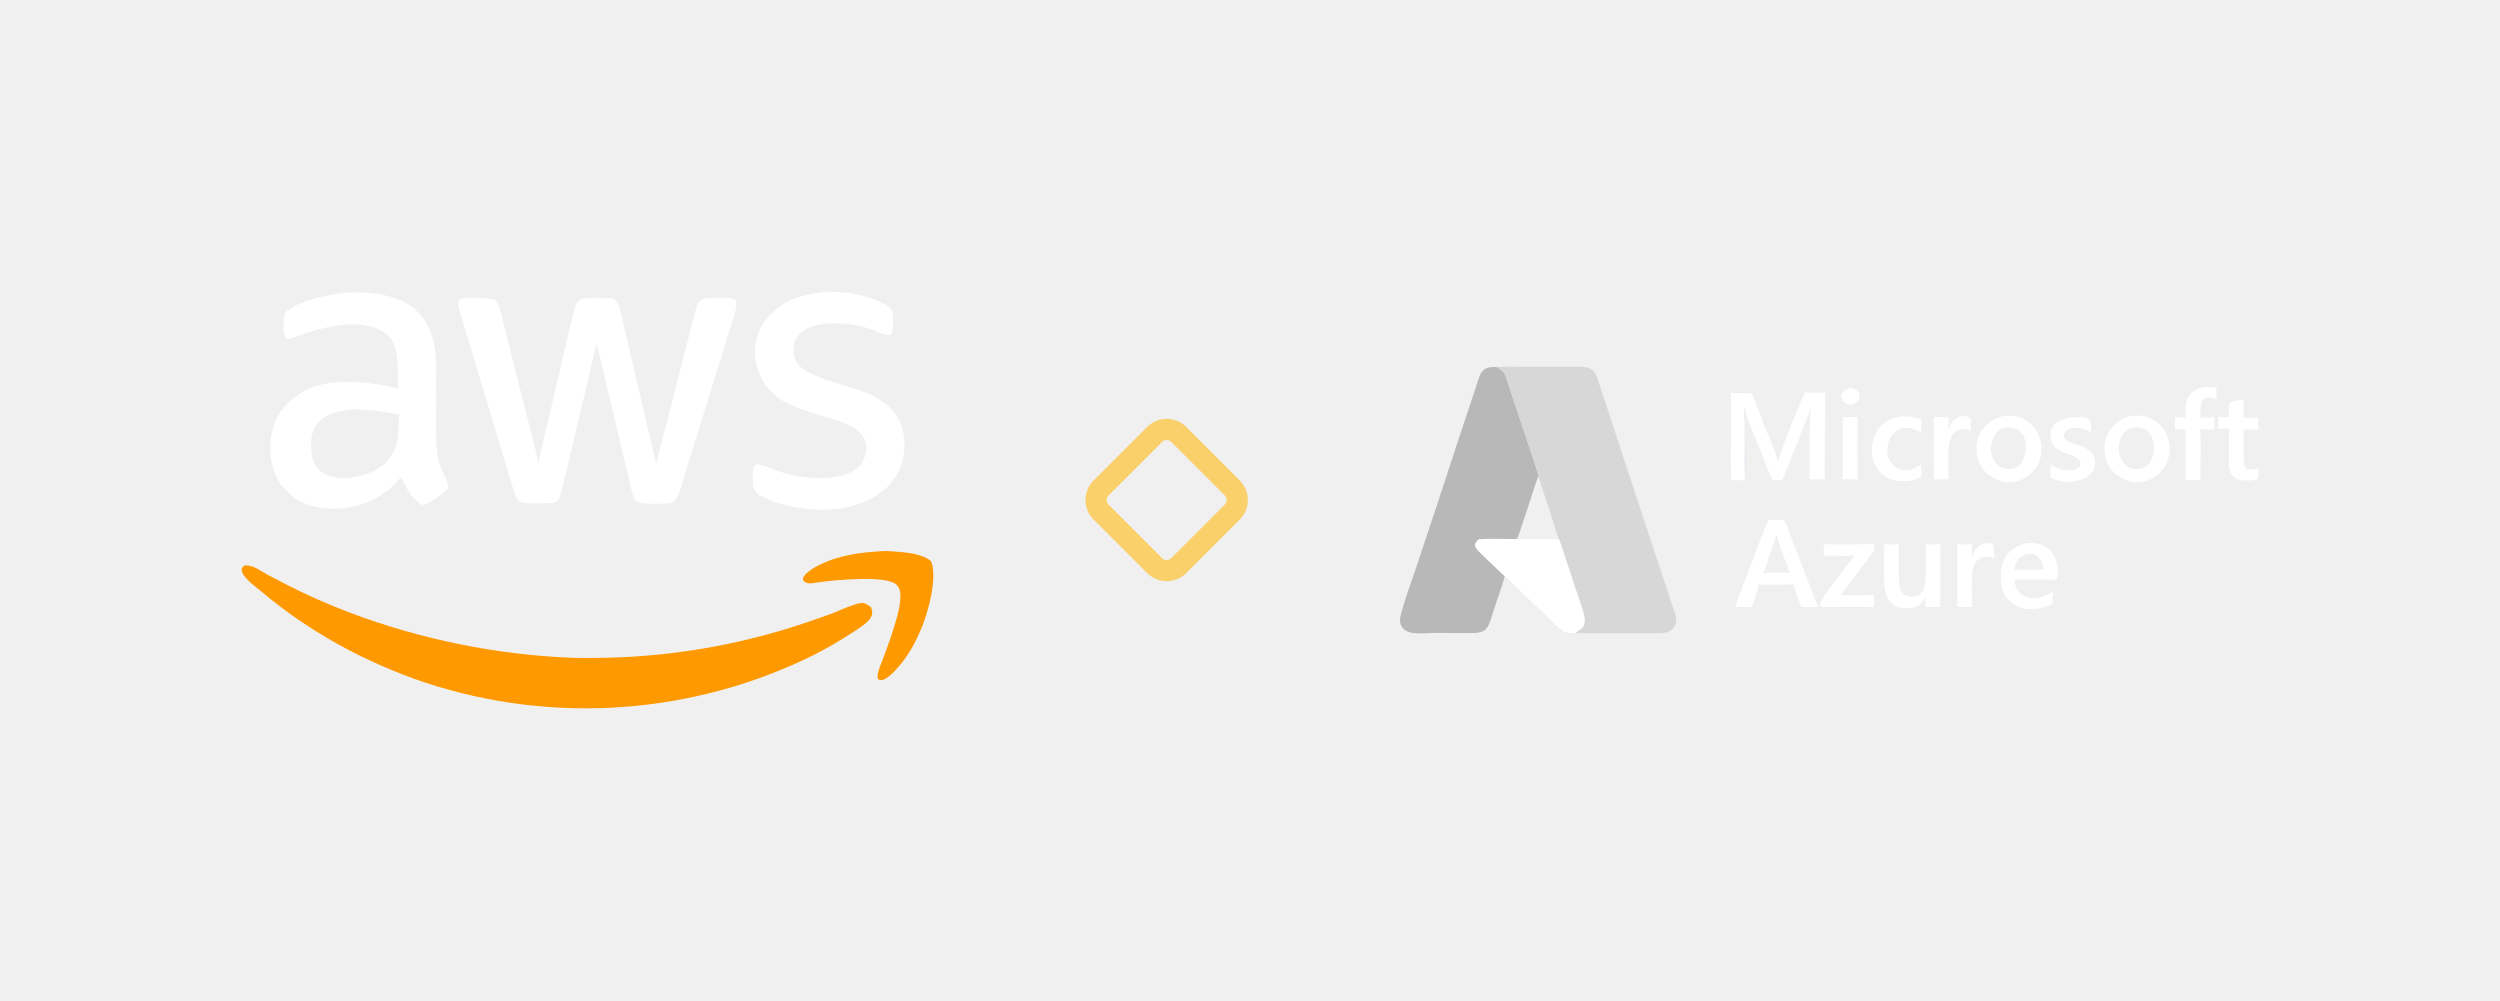
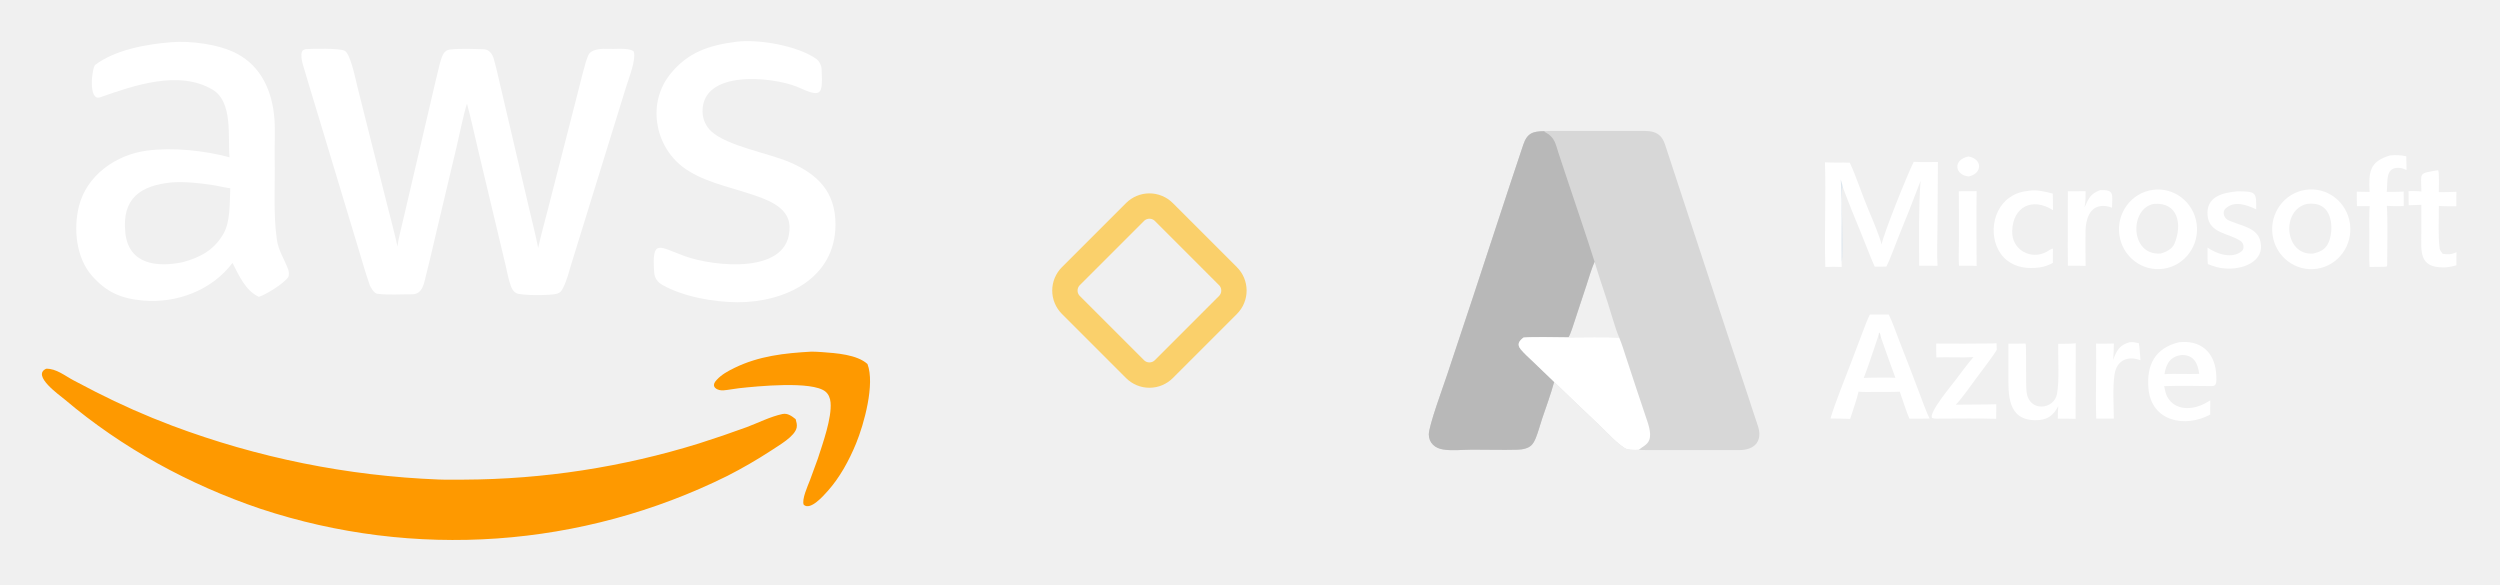
- <svg xmlns="http://www.w3.org/2000/svg" width="300" height="120" viewBox="0 0 300 120" fill="none">
+ <svg xmlns="http://www.w3.org/2000/svg" width="250.56" height="58.56" viewBox="24.8 30.88 250.56 58.56" fill="none">
  <path d="M29.424 67.838C30.423 67.797 31.335 68.564 32.174 69.002C32.901 69.383 33.629 69.768 34.359 70.141C36.859 71.418 39.428 72.554 42.054 73.544C50.618 76.761 59.638 78.583 68.772 78.939C69.566 78.971 70.497 78.951 71.299 78.951C79.278 78.918 87.208 77.698 94.832 75.331C96.446 74.82 98.049 74.273 99.638 73.69C100.785 73.26 102.031 72.626 103.225 72.374C103.741 72.265 104.162 72.588 104.543 72.889C104.617 73.167 104.703 73.434 104.649 73.718C104.479 74.629 102.847 75.518 102.086 76.037C100.669 76.961 99.205 77.808 97.7 78.576C83.124 85.8 66.316 86.981 50.885 81.867C43.791 79.466 37.044 75.789 31.308 70.934C30.786 70.491 27.941 68.511 29.424 67.838Z" fill="#FE9900" />
  <path d="M78.737 55.728C79.01 54.468 79.41 53.046 79.733 51.781L82.773 39.916C83.009 38.986 83.238 38.028 83.506 37.111C83.627 36.807 83.735 36.297 84.014 36.1C84.713 35.616 85.743 35.821 86.559 35.777C86.954 35.755 88.074 35.741 88.32 36.056C88.559 36.855 87.853 38.64 87.577 39.509L82.072 57.303C81.827 58.096 81.624 58.961 81.251 59.703C81.091 60.021 80.971 60.211 80.621 60.32C80.049 60.498 77.012 60.525 76.531 60.255C76.254 60.1 76.106 59.837 76 59.546C75.76 58.885 75.633 58.163 75.475 57.478C75.256 56.531 75.031 55.585 74.799 54.64L72.695 45.813C72.35 44.364 71.993 42.688 71.601 41.267C71.252 42.357 70.846 44.396 70.562 45.597L68.482 54.359C68.114 55.915 67.762 57.482 67.362 59.03C67.174 59.756 66.92 60.38 66.07 60.375C64.935 60.369 63.721 60.465 62.6 60.321C62.298 60.281 61.892 59.637 61.824 59.355C61.437 58.248 61.102 57.071 60.763 55.943L56.378 41.418C55.961 40.038 55.528 38.64 55.128 37.255C55.042 36.956 54.936 36.331 55.068 36.05C55.147 35.881 55.288 35.851 55.455 35.801C56.146 35.758 58.813 35.699 59.342 35.966C59.926 36.261 60.435 38.834 60.626 39.592L61.84 44.428L63.613 51.446C63.954 52.795 64.344 54.234 64.638 55.586C64.687 54.985 65 53.794 65.15 53.153L67.939 41.228C68.254 39.885 68.558 38.535 68.894 37.197C69.082 36.647 69.19 35.923 69.91 35.843C70.965 35.727 72.223 35.786 73.291 35.818C73.834 35.835 74.154 36.306 74.292 36.791C74.544 37.671 74.739 38.588 74.951 39.49L77.798 51.641C78.105 52.952 78.484 54.424 78.737 55.728Z" fill="white" />
  <path d="M41.908 35.115C43.914 34.944 46.751 35.313 48.532 36.252C51.011 37.559 52.089 40.057 52.301 42.76C52.397 43.974 52.305 45.46 52.33 46.709C52.385 49.414 52.175 52.157 52.541 54.844C52.701 56.023 53.293 56.821 53.687 57.898C53.762 58.104 53.799 58.493 53.673 58.675C53.235 59.306 51.416 60.437 50.741 60.629C49.413 60.02 48.745 58.485 48.102 57.23C46.022 60.001 42.461 61.306 39.105 61C36.923 60.802 35.453 60.158 34.003 58.503C32.43 56.696 32.153 53.837 32.703 51.584C33.474 48.433 36.447 46.377 39.53 45.975C42.161 45.632 45.239 45.965 47.805 46.642C47.619 44.666 48.17 41.106 46.123 39.877C42.769 37.864 38.22 39.439 34.849 40.629C33.591 41.073 34.022 37.622 34.346 37.379C36.374 35.858 39.425 35.325 41.908 35.115ZM43.114 57.158C44.831 56.683 46.186 55.998 47.157 54.378C47.918 53.111 47.804 51.217 47.879 49.751C47.263 49.667 46.672 49.509 46.074 49.422C44.72 49.223 43.398 49.069 42.032 49.16C38.863 49.468 37.005 50.761 37.361 54.203C37.692 57.407 40.565 57.684 43.114 57.158Z" fill="white" />
  <path d="M98.617 35.062C100.84 34.782 104.77 35.466 106.623 36.793C106.918 37.004 107.13 37.448 107.145 37.791C107.264 40.46 107.174 40.709 104.674 39.572C102.14 38.557 95.16 37.859 95.211 42.072C95.22 42.823 95.538 43.537 96.089 44.044C97.661 45.509 101.831 46.231 103.935 47.133C106.769 48.346 108.541 50.12 108.535 53.393C108.525 58.793 103.483 61.175 98.734 61.173C96.337 61.155 93.342 60.641 91.203 59.445C90.719 59.174 90.413 58.763 90.369 58.221C90.106 54.729 90.856 55.618 93.431 56.551C96.351 57.61 104.115 58.485 103.929 53.536C103.853 51.533 101.432 50.79 99.876 50.279C97.673 49.554 95.083 49.031 93.197 47.587C90.38 45.398 89.684 41.176 91.957 38.331C93.745 36.093 95.898 35.41 98.617 35.062Z" fill="white" />
  <path d="M106.093 66.124L106.125 66.122C106.308 66.112 107.024 66.157 107.231 66.172C108.601 66.274 110.685 66.409 111.742 67.363C112.509 69.365 111.399 73.384 110.594 75.338C109.901 77.02 108.971 78.741 107.75 80.099C107.337 80.559 106.028 82.078 105.355 81.473C105.124 80.957 105.77 79.549 105.974 79.016C106.245 78.295 106.509 77.572 106.768 76.846C107.248 75.35 108.186 72.768 108.041 71.204C108.002 70.787 107.855 70.394 107.526 70.124C106.192 69.032 100.645 69.596 98.883 69.787C98.362 69.844 97.845 69.956 97.324 70.002C97.044 70.026 96.719 69.967 96.501 69.774C96.414 69.697 96.357 69.593 96.355 69.474C96.353 69.284 96.502 69.093 96.623 68.96C97.115 68.418 97.772 68.063 98.419 67.748C100.872 66.555 103.413 66.275 106.093 66.124Z" fill="#FE9900" />
  <path d="M131.685 59.22C131.788 58.972 131.938 58.747 132.128 58.558L138.556 52.13C138.745 51.94 138.971 51.789 139.218 51.687C139.466 51.584 139.732 51.531 140 51.531C140.268 51.531 140.534 51.584 140.781 51.687C141.029 51.789 141.254 51.94 141.444 52.13L147.872 58.558C148.062 58.747 148.212 58.972 148.315 59.22C148.418 59.468 148.47 59.734 148.47 60.002C148.47 60.27 148.418 60.536 148.315 60.783C148.212 61.031 148.062 61.256 147.872 61.446L141.444 67.874C141.254 68.064 141.029 68.214 140.781 68.317C140.534 68.42 140.268 68.472 140 68.472C139.732 68.472 139.466 68.42 139.218 68.317C138.971 68.214 138.745 68.064 138.556 67.874L132.128 61.446C131.938 61.256 131.788 61.031 131.685 60.783C131.582 60.536 131.529 60.27 131.529 60.002C131.529 59.734 131.582 59.468 131.685 59.22Z" stroke="#FAD06B" stroke-width="2.541" stroke-linecap="round" />
  <path d="M179.579 44.027C180.347 43.983 181.261 44.006 182.038 44.006L188.771 44.006C190.057 44.004 191.173 43.847 191.674 45.359C192.259 47.13 192.837 48.906 193.423 50.676L197.621 63.429L199.997 70.576C200.317 71.538 200.632 72.556 200.965 73.508C201.504 75.045 200.698 75.984 199.136 75.989C197.008 75.996 194.867 75.989 192.734 75.989L190.303 75.986C189.992 75.984 189.325 75.996 189.046 75.959C188.954 75.964 188.863 75.968 188.772 75.971C188.467 75.979 187.908 75.966 187.649 75.799C186.759 75.226 185.897 74.258 185.124 73.519C183.595 72.075 182.075 70.622 180.564 69.159C180.222 70.405 179.767 71.636 179.353 72.859C179.133 73.512 178.963 74.205 178.699 74.839C178.606 75.061 178.483 75.293 178.319 75.469C177.974 75.84 177.357 75.936 176.881 75.95C175.367 75.993 173.845 75.939 172.331 75.945C171.404 75.949 170.336 76.078 169.425 75.926C169.053 75.865 168.699 75.727 168.424 75.456C168.147 75.184 168.007 74.825 168 74.435C167.986 73.581 169.433 69.655 169.809 68.525L172.454 60.575C174.128 55.513 175.77 50.439 177.467 45.386C177.864 44.202 178.448 44.04 179.579 44.027ZM181.998 64.69C183.573 64.691 185.531 64.636 187.078 64.707C186.677 63.769 186.224 62.102 185.899 61.104C185.475 59.799 185 58.425 184.615 57.116C184.328 57.752 184.039 58.737 183.814 59.428L182.701 62.8C182.573 63.192 182.203 64.396 181.998 64.69Z" fill="#D7D7D7" />
  <path d="M180.564 69.159C180.222 70.405 179.767 71.636 179.353 72.859C179.133 73.512 178.963 74.205 178.699 74.839C178.606 75.061 178.483 75.293 178.319 75.469C177.974 75.84 177.357 75.936 176.881 75.95C175.367 75.993 173.845 75.939 172.331 75.945C171.404 75.949 170.336 76.078 169.425 75.926C169.053 75.865 168.699 75.727 168.424 75.456C168.147 75.184 168.007 74.825 168 74.435C167.986 73.581 169.433 69.655 169.809 68.525L172.454 60.575C174.128 55.513 175.77 50.439 177.467 45.386C177.864 44.202 178.448 44.04 179.579 44.027C179.631 44.134 179.628 44.111 179.731 44.166C180.63 44.644 180.72 45.356 181.004 46.232L181.853 48.787C182.765 51.531 183.745 54.368 184.615 57.116C184.328 57.752 184.039 58.737 183.814 59.428L182.701 62.8C182.573 63.192 182.203 64.396 181.998 64.69C180.836 64.689 178.58 64.617 177.494 64.708C177.065 65.036 176.788 65.381 177.219 65.897C177.566 66.313 177.989 66.687 178.38 67.061C179.113 67.755 179.841 68.455 180.564 69.159Z" fill="#B8B8B8" />
  <path d="M181.998 64.69C183.573 64.691 185.531 64.636 187.078 64.707C187.344 65.326 187.57 66.08 187.784 66.73L188.791 69.786C189.098 70.714 189.412 71.631 189.721 72.565C189.946 73.243 190.348 74.237 190.104 74.95C189.931 75.457 189.414 75.651 189.046 75.959C188.954 75.964 188.863 75.968 188.772 75.971C188.467 75.979 187.908 75.966 187.649 75.799C186.759 75.226 185.897 74.258 185.124 73.519C183.595 72.075 182.075 70.622 180.564 69.159C179.841 68.455 179.113 67.755 178.38 67.061C177.989 66.687 177.566 66.313 177.219 65.897C176.788 65.381 177.065 65.036 177.494 64.708C178.58 64.617 180.836 64.689 181.998 64.69Z" fill="white" />
  <path d="M216.603 47.099C217.36 47.142 218.258 47.117 219.026 47.115L218.982 53.711C218.972 54.797 218.914 56.492 218.989 57.517L217.147 57.514C217.137 54.802 217.082 51.665 217.288 49.01C216.566 50.919 215.817 52.817 215.042 54.704C214.721 55.503 214.22 56.908 213.858 57.596C213.555 57.618 213.017 57.602 212.691 57.604C212.212 56.542 211.779 55.35 211.331 54.265C210.693 52.724 210.064 51.18 209.485 49.616C209.427 49.302 209.392 49.177 209.283 48.877C209.453 51.568 209.322 54.422 209.371 57.133L209.382 57.637C208.834 57.616 208.286 57.616 207.739 57.637C207.639 54.193 207.81 50.609 207.705 47.147C208.479 47.206 209.382 47.148 210.194 47.188C210.826 48.52 211.451 50.471 212.049 51.875C212.418 52.742 213.197 54.573 213.383 55.391C213.52 54.431 216.046 48.166 216.603 47.099Z" fill="white" />
  <path d="M255.881 49.904C258.022 49.588 260.01 51.101 260.321 53.285C260.633 55.469 259.15 57.497 257.01 57.816C254.868 58.135 252.878 56.621 252.566 54.436C252.254 52.25 253.739 50.221 255.881 49.904ZM256.641 56.294C257.257 56.148 257.778 55.933 258.094 55.354C258.656 54.324 258.647 52.226 257.514 51.562C257.008 51.266 256.565 51.269 256.024 51.313C253.372 51.915 253.76 56.52 256.641 56.294Z" fill="white" />
  <path d="M240.566 49.908C242.696 49.618 244.656 51.135 244.957 53.306C245.256 55.477 243.784 57.488 241.659 57.81C239.511 58.137 237.513 56.615 237.21 54.421C236.907 52.227 238.413 50.201 240.566 49.908ZM241.335 56.291C241.878 56.149 242.505 55.844 242.732 55.303C243.555 53.345 243.065 51.113 240.673 51.316C238.217 51.739 238.243 56.502 241.335 56.291Z" fill="white" />
  <path d="M213.428 62.403L214.1 62.407C214.467 63.14 214.851 64.264 215.162 65.063C215.837 66.777 216.499 68.495 217.149 70.218C217.396 70.867 217.886 72.256 218.195 72.829C217.539 72.85 216.83 72.839 216.169 72.841C215.875 72.182 215.456 70.862 215.204 70.135C214.46 70.175 213.608 70.158 212.855 70.159C212.311 70.163 211.594 70.189 211.068 70.134C210.951 70.75 210.447 72.191 210.229 72.862C209.585 72.834 208.904 72.834 208.257 72.823C208.73 71.214 209.727 68.805 210.348 67.153C210.736 66.109 211.13 65.067 211.533 64.029C211.721 63.545 211.971 62.849 212.209 62.403C212.606 62.411 213.029 62.403 213.428 62.403ZM214.763 68.744C214.264 67.385 213.776 66.021 213.299 64.653C213.266 64.451 213.259 64.399 213.173 64.216C213.088 64.286 213.107 64.326 213.083 64.463C212.619 65.807 212.104 67.46 211.593 68.76C211.952 68.722 214.353 68.71 214.763 68.744Z" fill="white" />
  <path d="M213.083 64.463C213.107 64.326 213.088 64.286 213.173 64.216C213.259 64.399 213.266 64.451 213.299 64.653L213.22 64.835L213.154 64.859L213.083 64.463Z" fill="black" fill-opacity="0.02" />
  <path d="M243.171 65.184C243.281 65.174 243.39 65.165 243.5 65.159C245.688 65.047 246.895 66.512 246.93 68.653C246.937 69.063 246.995 69.579 246.499 69.576C244.912 69.567 243.284 69.52 241.7 69.581C241.77 69.899 241.844 70.34 241.996 70.622C242.773 72.067 244.52 71.988 245.792 71.314C245.964 71.204 246.144 71.106 246.322 71.007C246.323 71.481 246.32 71.955 246.314 72.43C243.819 73.785 240.439 73.139 240.13 69.847C239.903 67.432 240.811 65.762 243.171 65.184ZM241.728 68.381C242.299 68.338 242.965 68.356 243.545 68.358C244.074 68.357 244.696 68.373 245.218 68.351C245.06 67.279 244.688 66.476 243.515 66.458C242.368 66.568 241.904 67.277 241.728 68.381Z" fill="white" />
  <path d="M231.081 65.335C231.578 65.332 232.372 65.351 232.839 65.283L232.824 72.859C232.233 72.829 231.634 72.838 231.042 72.84C231.038 72.394 231.06 72.022 231.088 71.578C230.575 72.582 229.936 73 228.814 72.995C225.959 72.983 226.087 70.407 226.088 68.281L226.09 65.322C226.652 65.33 227.215 65.326 227.777 65.31L227.811 65.309C227.915 65.445 227.808 69.473 227.915 70.214C228.205 72.215 230.656 71.924 230.954 70.388C231.219 69.02 231.05 66.79 231.081 65.335Z" fill="white" />
  <path d="M224.401 65.304C224.502 65.312 224.785 65.285 224.9 65.277C224.901 65.49 224.914 65.725 224.922 65.939C224.612 66.496 223.434 68.024 223.02 68.587C222.596 69.162 221.268 71.028 220.812 71.44C222.171 71.41 223.498 71.442 224.875 71.396L224.867 72.856C223.081 72.797 221.118 72.834 219.318 72.835C219.047 72.84 218.674 72.87 218.434 72.762C218.099 72.231 220.431 69.455 220.849 68.893C221.362 68.202 222.025 67.315 222.587 66.669C221.468 66.743 220.048 66.655 218.869 66.701C218.847 66.274 218.858 65.749 218.856 65.313C220.704 65.328 222.553 65.325 224.401 65.304Z" fill="white" />
  <path d="M264.346 46.458C264.946 46.402 265.374 46.42 265.967 46.545C265.97 47.002 265.979 47.46 265.995 47.917C265.818 47.844 265.593 47.75 265.404 47.723C263.774 47.492 264.145 49.148 264.008 50.108C264.566 50.108 265.154 50.118 265.707 50.076L265.712 51.533C265.176 51.546 264.547 51.553 264.02 51.506C264.127 53.078 264.054 55.537 264.054 57.167C264.059 57.325 264.074 57.447 264.012 57.593C263.893 57.64 262.537 57.626 262.29 57.632C262.221 56.995 262.272 55.357 262.267 54.62C262.262 53.968 262.232 52.06 262.304 51.536C261.877 51.529 261.449 51.532 261.022 51.542C260.997 51.106 261.01 50.536 261.008 50.09L262.287 50.116C262.2 48.118 262.257 47.074 264.346 46.458Z" fill="white" />
  <path d="M249.059 50.053C250.896 50.076 250.951 50.108 250.925 51.861C249.984 51.423 248.742 50.941 247.84 51.791C247.541 52.073 247.662 52.581 247.94 52.823C248.092 52.955 248.317 53.035 248.504 53.103C249.54 53.539 251.033 53.736 251.343 55.051C251.843 57.174 249.434 57.927 247.811 57.788C247.146 57.742 246.695 57.583 246.08 57.348C246.032 56.86 246.047 56.192 246.046 55.687C246.96 56.349 248.542 56.868 249.506 56.031C249.753 55.768 249.681 55.262 249.391 55.056C248.258 54.248 246.22 54.294 246.054 52.498C245.877 50.578 247.542 50.198 249.059 50.053Z" fill="white" />
  <path d="M269.089 47.945L269.168 47.958C269.283 48.163 269.23 49.798 269.227 50.14C269.825 50.136 270.393 50.13 270.99 50.101C270.977 50.566 270.987 51.084 270.985 51.553C270.43 51.551 269.775 51.563 269.231 51.514C269.25 52.865 269.134 54.472 269.319 55.817C269.34 55.972 269.519 56.195 269.621 56.323C270.209 56.391 270.466 56.402 271 56.157C270.981 56.555 270.992 57.064 270.99 57.469C270.566 57.591 270.401 57.619 269.969 57.672C269.862 57.678 269.755 57.681 269.648 57.681C267.233 57.674 267.465 56.09 267.474 54.218L267.478 51.408L266.205 51.451L266.195 50.033C266.612 50.033 267.07 50.019 267.481 50.071C267.462 48.13 267.145 48.293 269.089 47.945Z" fill="white" />
  <path d="M228.151 49.998C228.923 49.865 229.798 50.093 230.539 50.286C230.565 50.795 230.553 51.426 230.557 51.945C228.516 50.633 226.539 51.572 226.469 54.036C226.415 55.944 228.371 56.977 229.944 56.105C230.128 56.004 230.37 55.801 230.551 55.796C230.544 56.269 230.548 56.75 230.547 57.224C230.123 57.47 229.655 57.629 229.17 57.69C228.043 57.835 226.862 57.705 225.944 56.969C224.041 55.444 224.216 52.038 226.218 50.671C226.858 50.235 227.391 50.084 228.151 49.998Z" fill="white" />
  <path d="M235.267 49.939C236.751 49.861 236.495 50.379 236.473 51.696C236.181 51.578 235.869 51.518 235.555 51.519C234.199 51.533 233.829 52.943 233.819 54.072C233.809 55.222 233.812 56.379 233.829 57.529C233.279 57.5 232.612 57.514 232.053 57.511C232.02 55.049 232.059 52.522 232.048 50.051L233.828 50.043C233.821 50.63 233.841 51.092 233.714 51.667C234.162 50.716 234.297 50.321 235.267 49.939Z" fill="white" />
  <path d="M238.226 65.183C238.556 65.133 238.84 65.203 239.161 65.275C239.248 65.721 239.285 66.503 239.326 66.989C238.097 66.512 236.953 66.954 236.73 68.397C236.528 69.703 236.648 71.479 236.655 72.837C236.068 72.831 235.48 72.83 234.893 72.835C234.811 70.438 234.925 67.769 234.877 65.319C235.472 65.329 236.066 65.326 236.66 65.309C236.654 65.893 236.635 66.367 236.59 66.949C236.936 66.01 237.227 65.461 238.226 65.183Z" fill="white" />
  <path d="M221.12 50.047L222.904 50.039C222.874 52.508 222.893 55.063 222.904 57.534C222.37 57.497 221.682 57.515 221.136 57.516C221.091 56.854 221.128 55.782 221.129 55.083C221.137 53.404 221.134 51.726 221.12 50.047Z" fill="white" />
  <path d="M222.074 46.563C223.475 46.78 223.525 48.247 222.131 48.562C220.78 48.48 220.423 46.928 222.074 46.563Z" fill="white" />
  <path d="M209.283 48.877C209.392 49.177 209.427 49.302 209.485 49.616C209.196 50.062 209.684 56.242 209.371 57.133C209.322 54.422 209.453 51.568 209.283 48.877Z" fill="#0078D4" fill-opacity="0.082" />
</svg>
